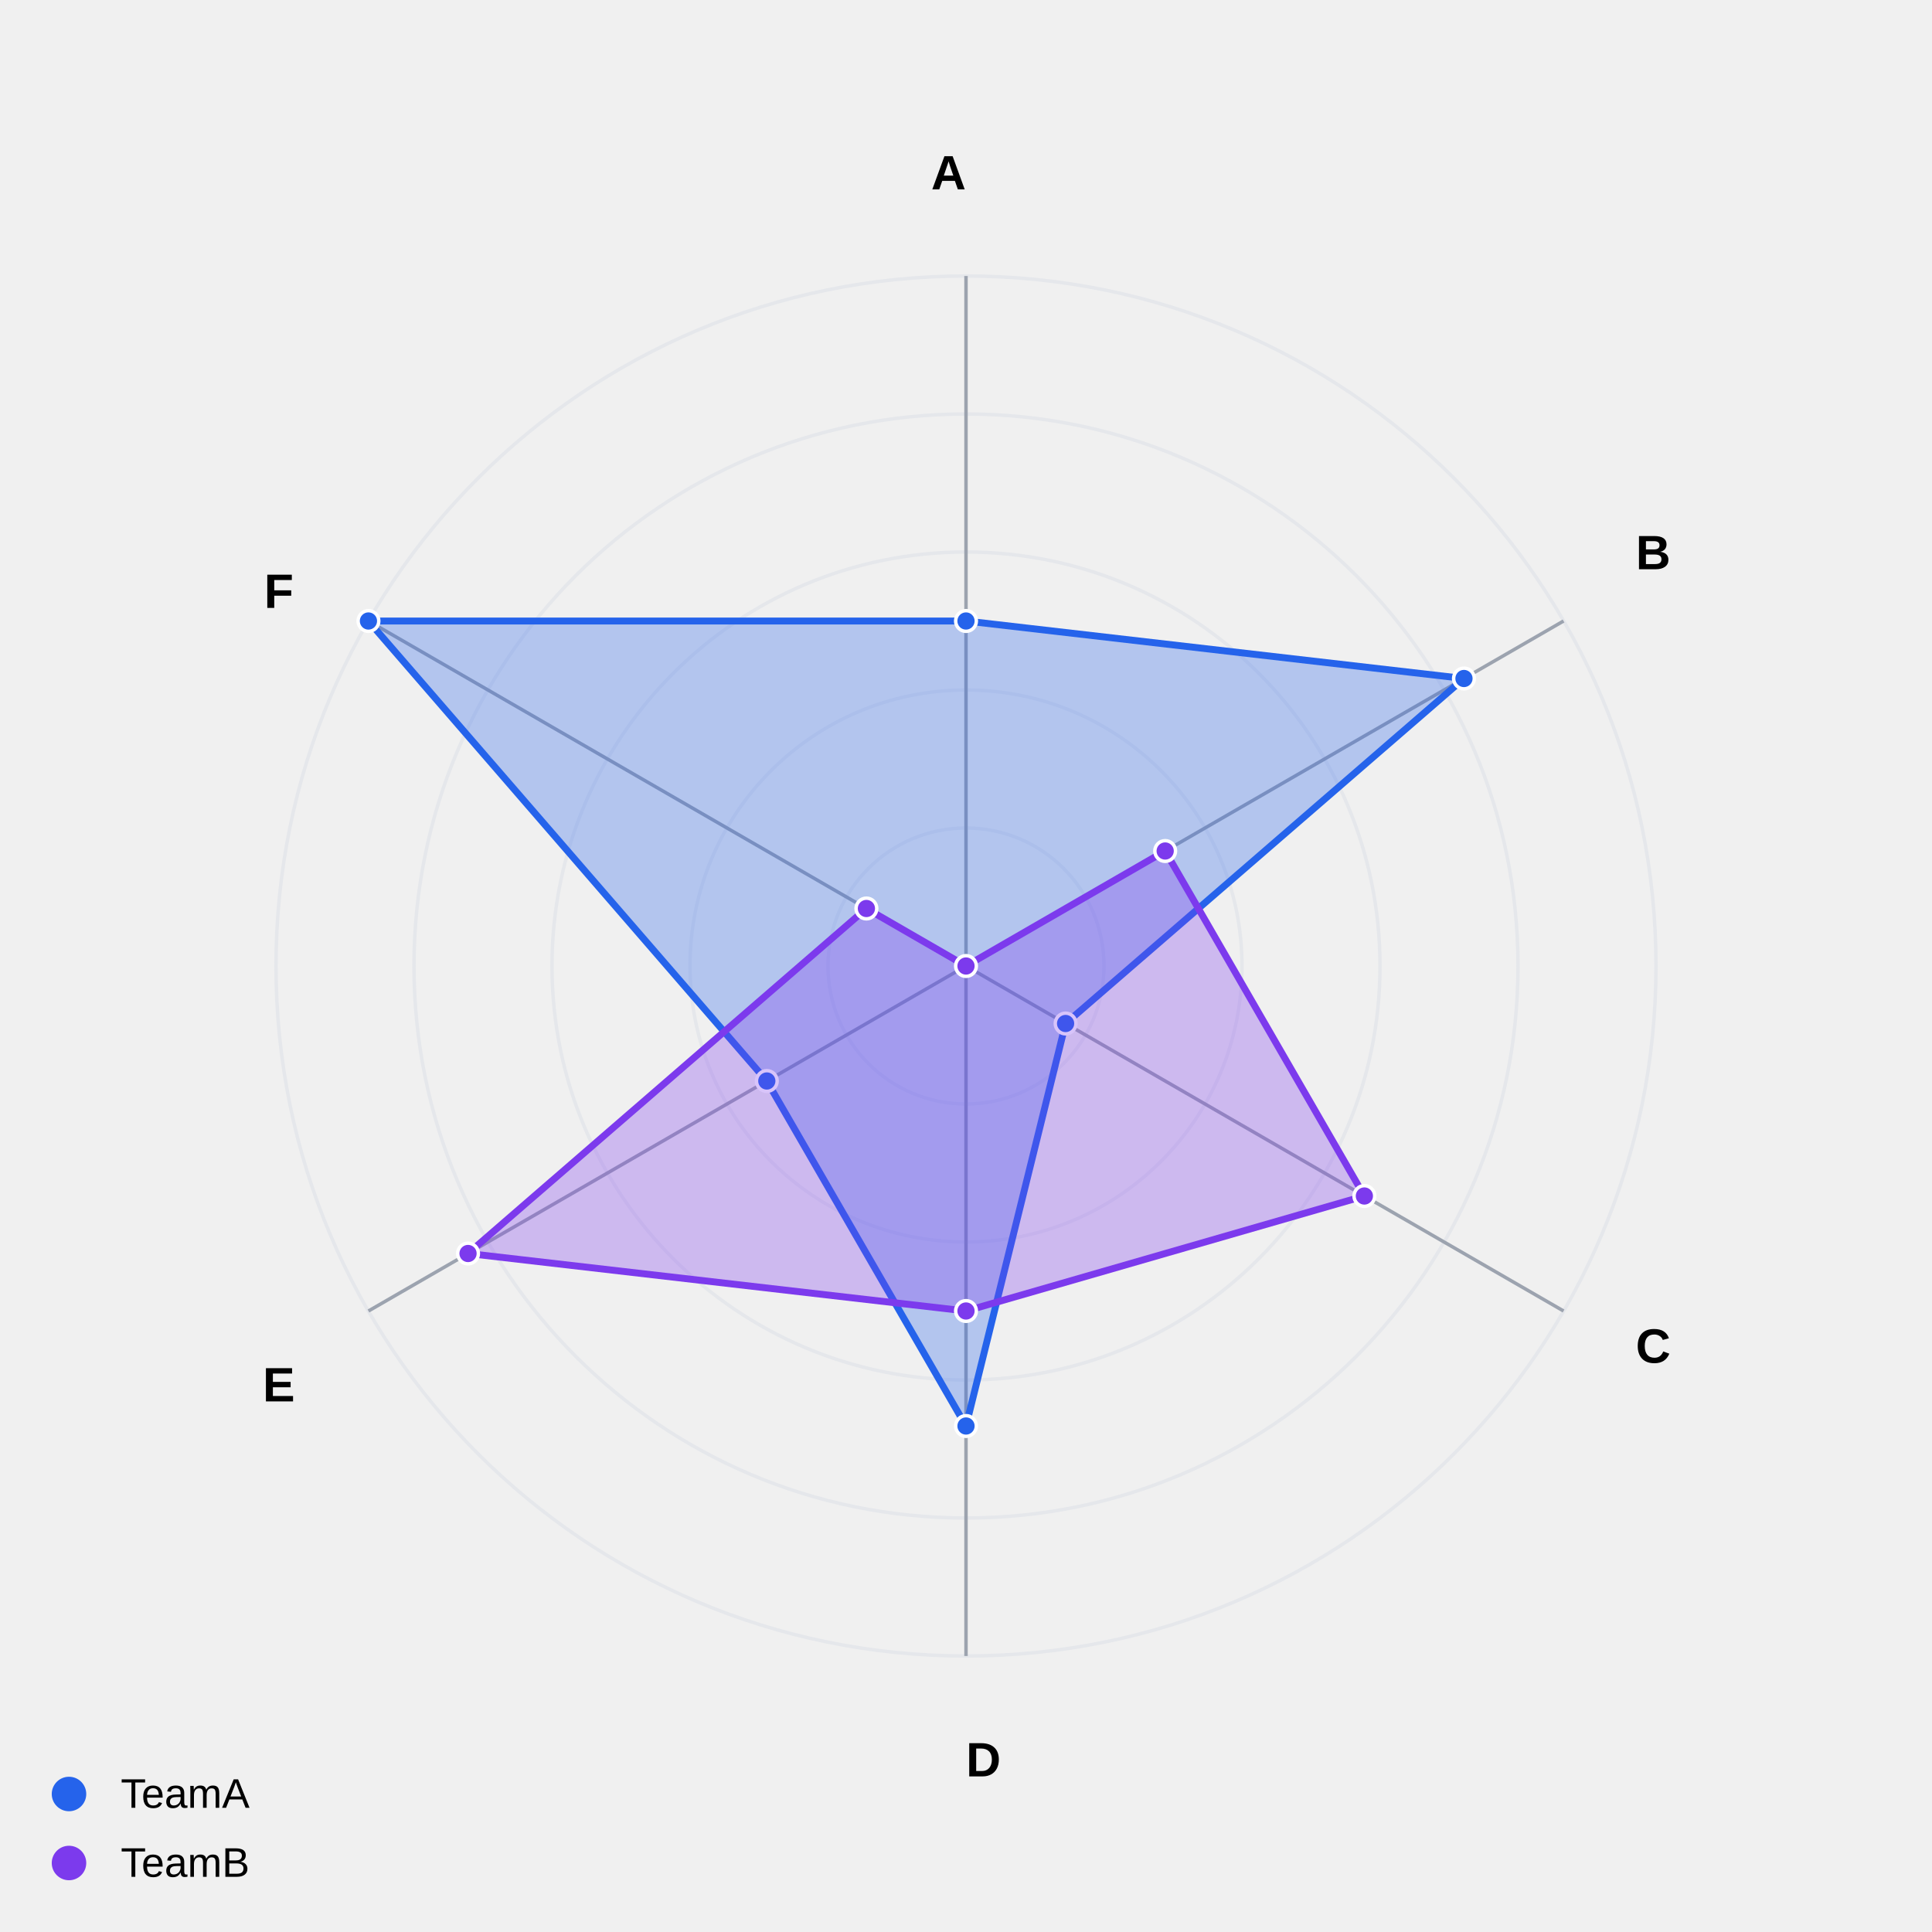
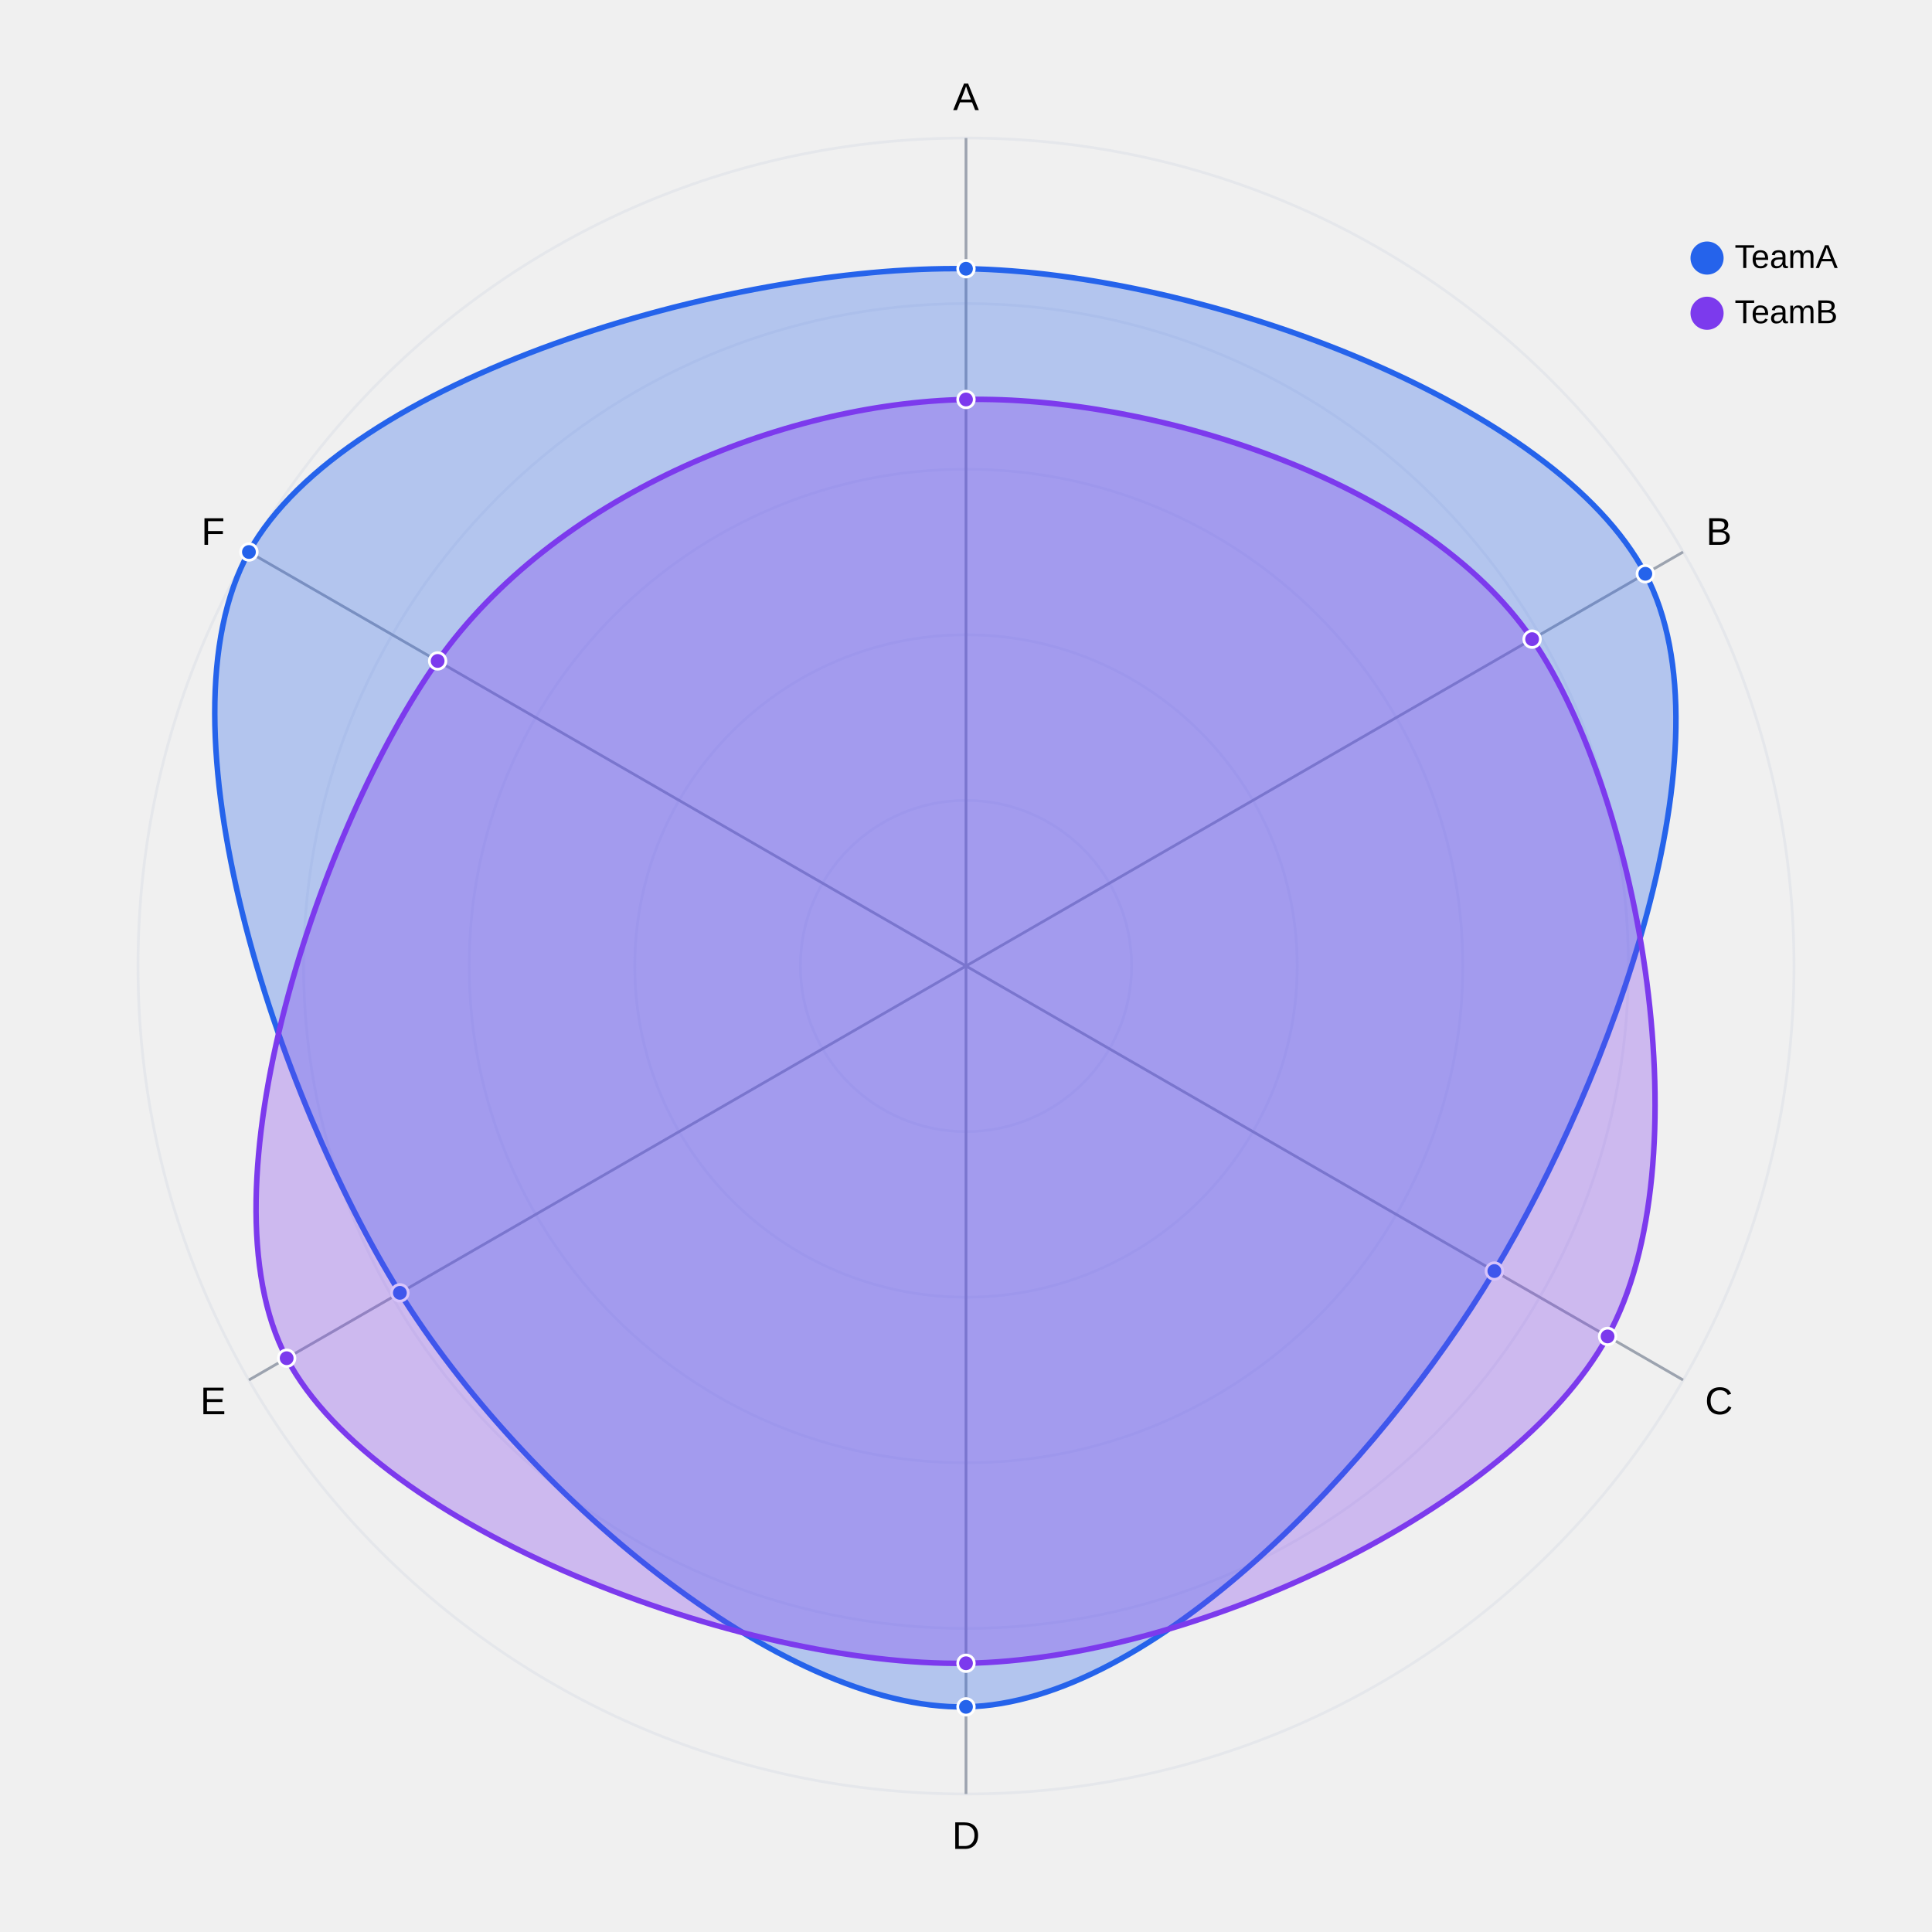
- <svg xmlns="http://www.w3.org/2000/svg" width="560.0" height="560.0" viewBox="0 0 560 560" version="1.2" baseProfile="tiny">
-   <circle fill="none" stroke="#e5e7eb" stroke-width="1" cx="280.0" cy="280.0" r="40.0" />
-   <circle fill="none" stroke="#e5e7eb" stroke-width="1" cx="280.0" cy="280.0" r="80.0" />
-   <circle fill="none" stroke="#e5e7eb" stroke-width="1" cx="280.0" cy="280.0" r="120.0" />
-   <circle fill="none" stroke="#e5e7eb" stroke-width="1" cx="280.0" cy="280.0" r="160.0" />
-   <circle fill="none" stroke="#e5e7eb" stroke-width="1" cx="280.0" cy="280.0" r="200.0" />
-   <line stroke="#9ca3af" stroke-width="1" x1="280.0" y1="280.0" x2="280.0" y2="80.0" />
-   <text fill="#000000" x="280.0" y="54.9" text-anchor="end" font-family="Arial, Helvetica, sans-serif" font-size="14" font-weight="bold">A</text>
-   <line stroke="#9ca3af" stroke-width="1" x1="280.0" y1="280.0" x2="453.205" y2="180.0" />
-   <text fill="#000000" x="479.186" y="165.0" text-anchor="middle" font-family="Arial, Helvetica, sans-serif" font-size="14" font-weight="bold">B</text>
-   <line stroke="#9ca3af" stroke-width="1" x1="280.0" y1="280.0" x2="453.205" y2="380.0" />
-   <text fill="#000000" x="479.186" y="395.0" text-anchor="middle" font-family="Arial, Helvetica, sans-serif" font-size="14" font-weight="bold">C</text>
-   <line stroke="#9ca3af" stroke-width="1" x1="280.0" y1="280.0" x2="280.0" y2="480.0" />
-   <text fill="#000000" x="280.0" y="514.9" text-anchor="start" font-family="Arial, Helvetica, sans-serif" font-size="14" font-weight="bold">D</text>
-   <line stroke="#9ca3af" stroke-width="1" x1="280.0" y1="280.0" x2="106.795" y2="380.0" />
-   <text fill="#000000" x="80.814" y="406.2" text-anchor="middle" font-family="Arial, Helvetica, sans-serif" font-size="14" font-weight="bold">E</text>
-   <line stroke="#9ca3af" stroke-width="1" x1="280.0" y1="280.0" x2="106.795" y2="180" />
-   <text fill="#000000" x="80.814" y="176.2" text-anchor="middle" font-family="Arial, Helvetica, sans-serif" font-size="14" font-weight="bold">F</text>
-   <polygon fill="#2563eb" fill-opacity="0.3" stroke="#2563eb" stroke-width="2" points="280.0,180.0 424.338,196.667 308.868,296.667 280.0,413.333 222.265,313.333 106.795,180" />
-   <circle fill="#2563eb" stroke="#ffffff" stroke-width="1" cx="280.0" cy="180.0" r="3.0" />
-   <circle fill="#2563eb" stroke="#ffffff" stroke-width="1" cx="424.338" cy="196.667" r="3.0" />
-   <circle fill="#2563eb" stroke="#ffffff" stroke-width="1" cx="308.868" cy="296.667" r="3.0" />
-   <circle fill="#2563eb" stroke="#ffffff" stroke-width="1" cx="280.0" cy="413.333" r="3.0" />
-   <circle fill="#2563eb" stroke="#ffffff" stroke-width="1" cx="222.265" cy="313.333" r="3.0" />
-   <circle fill="#2563eb" stroke="#ffffff" stroke-width="1" cx="106.795" cy="180" r="3.0" />
-   <polygon fill="#7c3aed" fill-opacity="0.3" stroke="#7c3aed" stroke-width="2" points="280.0,280.0 337.735,246.667 395.47,346.667 280.0,380.0 135.662,363.333 251.132,263.333" />
-   <circle fill="#7c3aed" stroke="#ffffff" stroke-width="1" cx="280.0" cy="280.0" r="3.0" />
-   <circle fill="#7c3aed" stroke="#ffffff" stroke-width="1" cx="337.735" cy="246.667" r="3.0" />
-   <circle fill="#7c3aed" stroke="#ffffff" stroke-width="1" cx="395.47" cy="346.667" r="3.0" />
-   <circle fill="#7c3aed" stroke="#ffffff" stroke-width="1" cx="280.0" cy="380.0" r="3.0" />
-   <circle fill="#7c3aed" stroke="#ffffff" stroke-width="1" cx="135.662" cy="363.333" r="3.0" />
-   <circle fill="#7c3aed" stroke="#ffffff" stroke-width="1" cx="251.132" cy="263.333" r="3.0" />
-   <circle fill="#2563eb" stroke="none" cx="20.0" cy="520.0" r="5.0" />
-   <text fill="#000000" x="35.0" y="524.0" text-anchor="start" font-family="Arial, Helvetica, sans-serif" font-size="12">TeamA</text>
-   <circle fill="#7c3aed" stroke="none" cx="20.0" cy="540.0" r="5.0" />
-   <text fill="#000000" x="35.0" y="544.0" text-anchor="start" font-family="Arial, Helvetica, sans-serif" font-size="12">TeamB</text>
+ <svg xmlns="http://www.w3.org/2000/svg" width="700.0" height="700.0" viewBox="0 0 700 700" version="1.2" baseProfile="tiny">
+   <circle class="radarGraticule" fill="none" stroke="#e5e7eb" stroke-width="1" cx="350.0" cy="350.0" r="60.0" />
+   <circle class="radarGraticule" fill="none" stroke="#e5e7eb" stroke-width="1" cx="350.0" cy="350.0" r="120.0" />
+   <circle class="radarGraticule" fill="none" stroke="#e5e7eb" stroke-width="1" cx="350.0" cy="350.0" r="180.0" />
+   <circle class="radarGraticule" fill="none" stroke="#e5e7eb" stroke-width="1" cx="350.0" cy="350.0" r="240.0" />
+   <circle class="radarGraticule" fill="none" stroke="#e5e7eb" stroke-width="1" cx="350.0" cy="350.0" r="300.0" />
+   <line class="radarAxisLine" stroke="#9ca3af" stroke-width="1" x1="350.0" y1="350.0" x2="350.0" y2="50.0" />
+   <text class="radarAxisLabel" fill="#000000" x="350.0" y="39.9" text-anchor="middle" font-family="Arial, Helvetica, sans-serif" font-size="14">A</text>
+   <line class="radarAxisLine" stroke="#9ca3af" stroke-width="1" x1="350.0" y1="350.0" x2="609.808" y2="200" />
+   <text class="radarAxisLabel" fill="#000000" x="622.798" y="197.4" text-anchor="middle" font-family="Arial, Helvetica, sans-serif" font-size="14">B</text>
+   <line class="radarAxisLine" stroke="#9ca3af" stroke-width="1" x1="350.0" y1="350.0" x2="609.808" y2="500.0" />
+   <text class="radarAxisLabel" fill="#000000" x="622.798" y="512.4" text-anchor="middle" font-family="Arial, Helvetica, sans-serif" font-size="14">C</text>
+   <line class="radarAxisLine" stroke="#9ca3af" stroke-width="1" x1="350.0" y1="350.0" x2="350.0" y2="650.0" />
+   <text class="radarAxisLabel" fill="#000000" x="350.0" y="669.9" text-anchor="middle" font-family="Arial, Helvetica, sans-serif" font-size="14">D</text>
+   <line class="radarAxisLine" stroke="#9ca3af" stroke-width="1" x1="350.0" y1="350.0" x2="90.192" y2="500.0" />
+   <text class="radarAxisLabel" fill="#000000" x="77.202" y="512.4" text-anchor="middle" font-family="Arial, Helvetica, sans-serif" font-size="14">E</text>
+   <line class="radarAxisLine" stroke="#9ca3af" stroke-width="1" x1="350.0" y1="350.0" x2="90.192" y2="200" />
+   <text class="radarAxisLabel" fill="#000000" x="77.202" y="197.4" text-anchor="middle" font-family="Arial, Helvetica, sans-serif" font-size="14">F</text>
+   <path class="radarCurve-0" fill="#2563eb" fill-opacity="0.3" stroke="#2563eb" stroke-width="2" d="M350.0,97.368 C436.01,98.711 563.589,146.158 596.134,207.895 C628.678,269.632 583.28,390.737 541.437,460.526 C499.594,530.316 417.413,617.079 350.0,618.421 C282.587,619.763 189.056,539.553 144.889,468.421 C100.721,397.289 55.323,263.079 90.192,200 C125.061,136.921 263.99,96.026 350.0,97.368 Z" />
+   <circle fill="#2563eb" stroke="#ffffff" stroke-width="1" cx="350.0" cy="97.368" r="3.0" />
+   <circle fill="#2563eb" stroke="#ffffff" stroke-width="1" cx="596.134" cy="207.895" r="3.0" />
+   <circle fill="#2563eb" stroke="#ffffff" stroke-width="1" cx="541.437" cy="460.526" r="3.0" />
+   <circle fill="#2563eb" stroke="#ffffff" stroke-width="1" cx="350.0" cy="618.421" r="3.0" />
+   <circle fill="#2563eb" stroke="#ffffff" stroke-width="1" cx="144.889" cy="468.421" r="3.0" />
+   <circle fill="#2563eb" stroke="#ffffff" stroke-width="1" cx="90.192" cy="200" r="3.0" />
+   <path class="radarCurve-1" fill="#7c3aed" fill-opacity="0.3" stroke="#7c3aed" stroke-width="2" d="M350.0,144.737 C417.413,143.395 515.593,173.868 555.111,231.579 C594.629,289.289 617.328,421.132 582.459,484.211 C547.591,547.289 431.361,601.289 350.0,602.632 C268.639,603.974 136.411,553.842 103.866,492.105 C71.322,430.368 116.72,298.526 158.563,239.474 C200.406,180.421 282.587,146.079 350.0,144.737 Z" />
+   <circle fill="#7c3aed" stroke="#ffffff" stroke-width="1" cx="350.0" cy="144.737" r="3.0" />
+   <circle fill="#7c3aed" stroke="#ffffff" stroke-width="1" cx="555.111" cy="231.579" r="3.0" />
+   <circle fill="#7c3aed" stroke="#ffffff" stroke-width="1" cx="582.459" cy="484.211" r="3.0" />
+   <circle fill="#7c3aed" stroke="#ffffff" stroke-width="1" cx="350.0" cy="602.632" r="3.0" />
+   <circle fill="#7c3aed" stroke="#ffffff" stroke-width="1" cx="103.866" cy="492.105" r="3.0" />
+   <circle fill="#7c3aed" stroke="#ffffff" stroke-width="1" cx="158.563" cy="239.474" r="3.0" />
+   <circle fill="#2563eb" stroke="none" cx="618.5" cy="93.5" r="6.0" />
+   <text class="radarLegendText" fill="#000000" x="628.5" y="97.1" text-anchor="start" font-family="Arial, Helvetica, sans-serif" font-size="12">TeamA</text>
+   <circle fill="#7c3aed" stroke="none" cx="618.5" cy="113.5" r="6.0" />
+   <text class="radarLegendText" fill="#000000" x="628.5" y="117.1" text-anchor="start" font-family="Arial, Helvetica, sans-serif" font-size="12">TeamB</text>
</svg>
